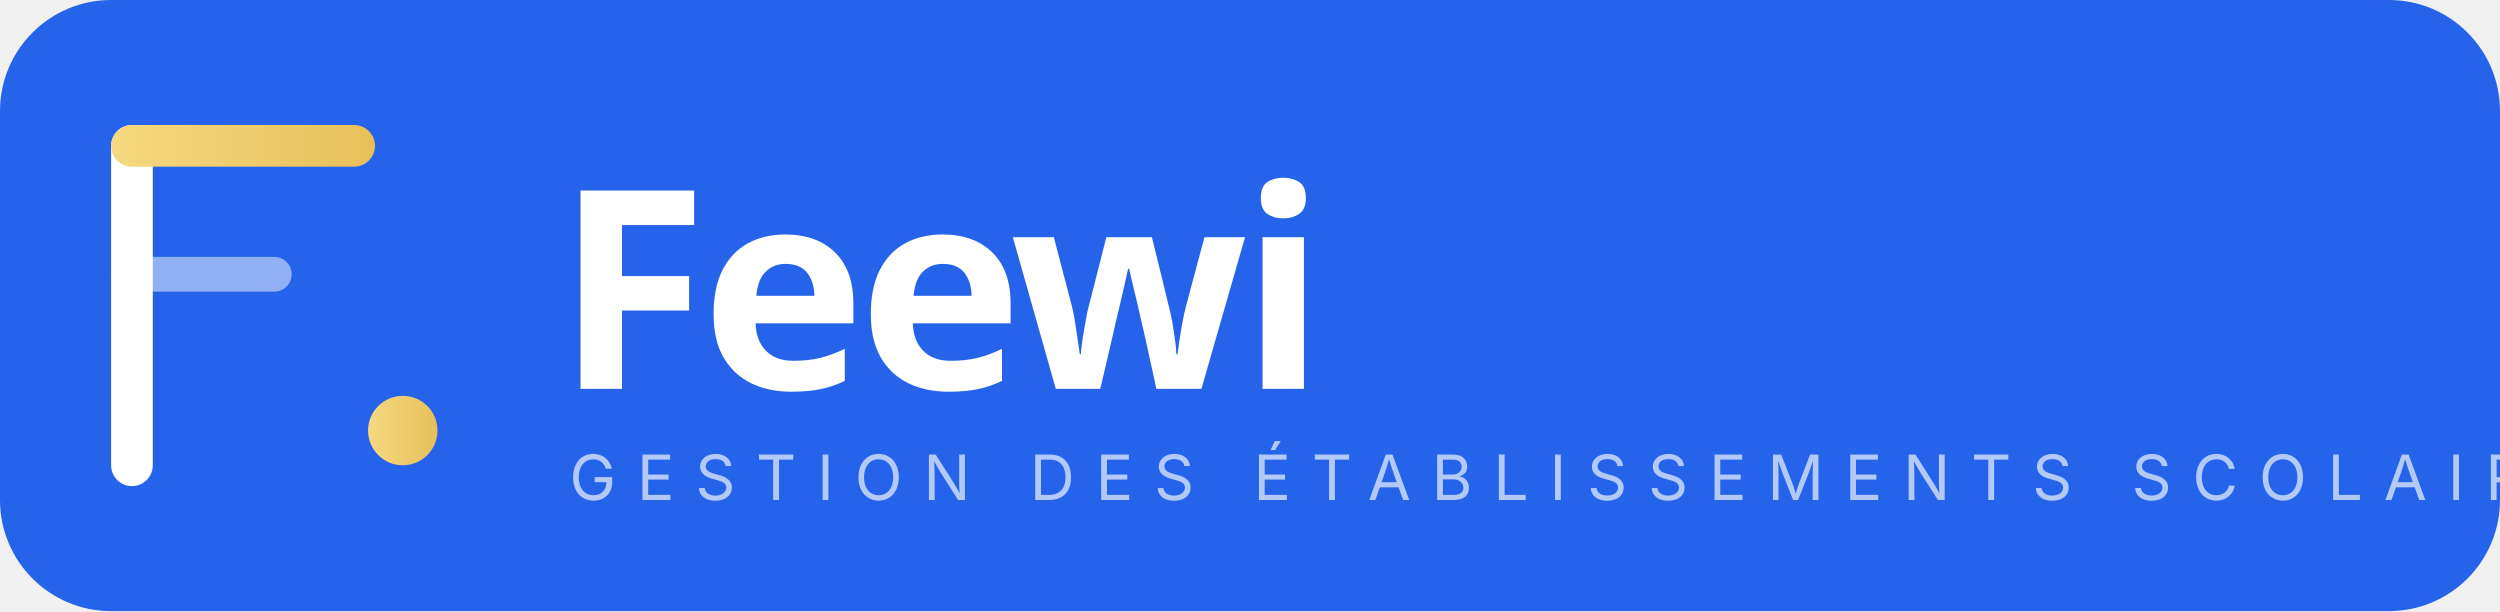
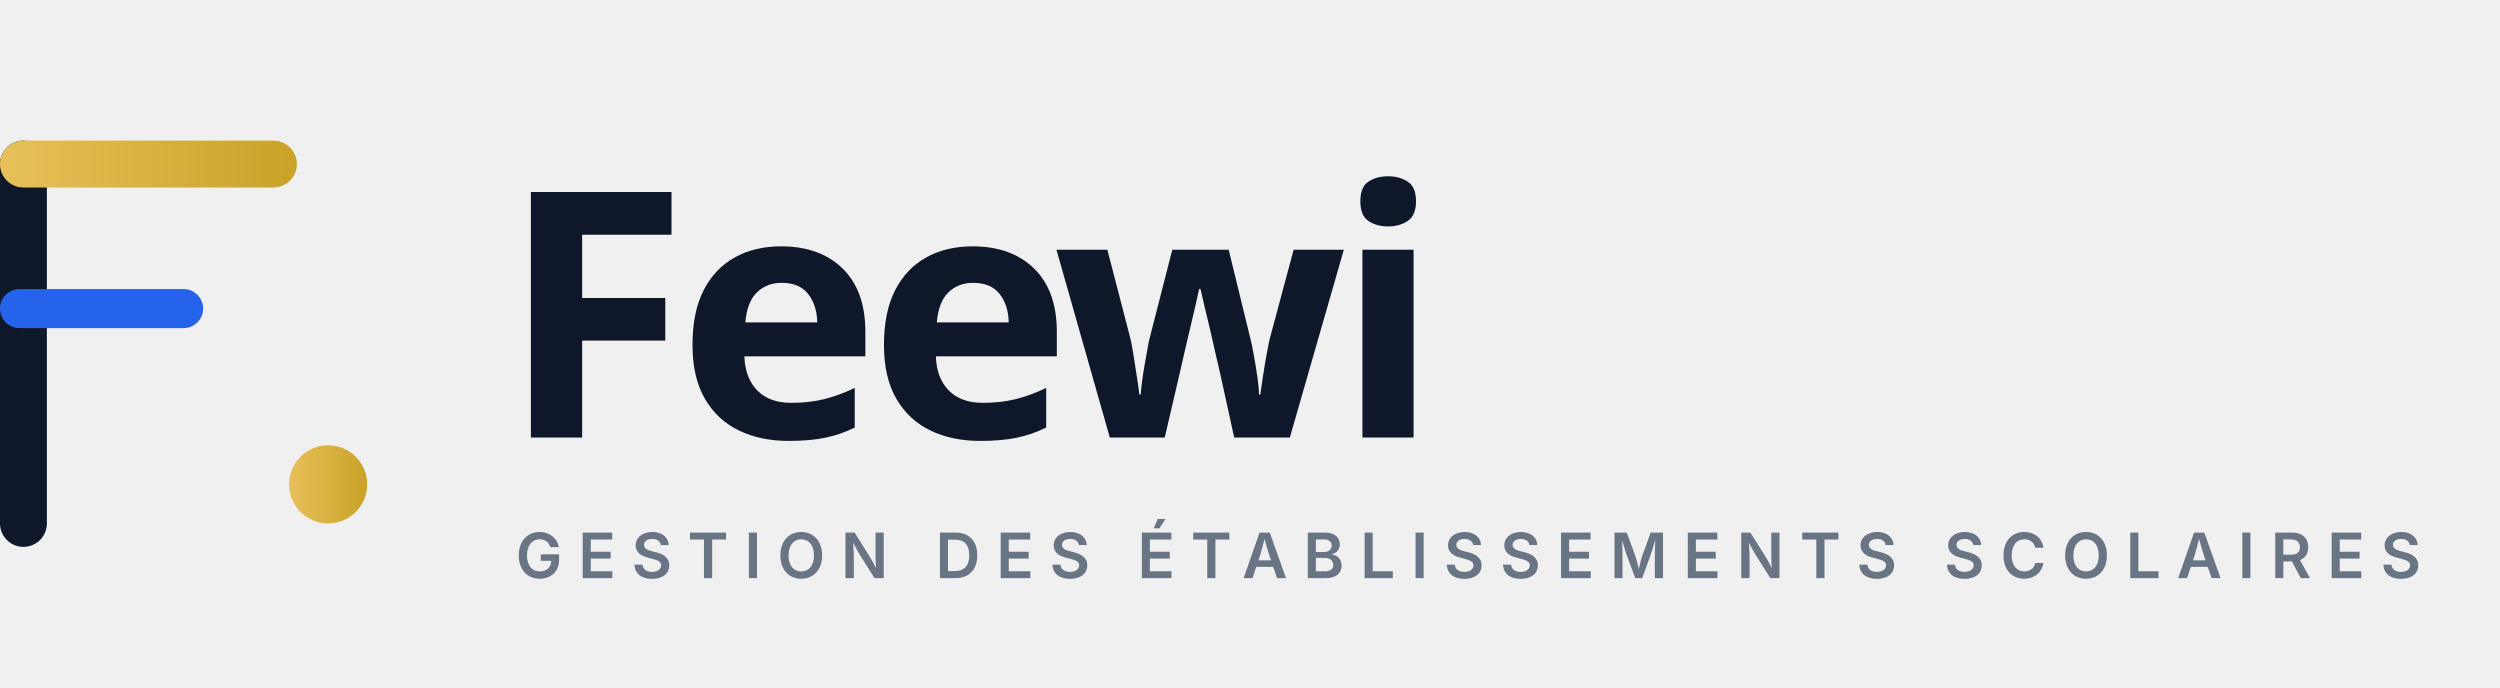
- <svg xmlns="http://www.w3.org/2000/svg" width="360" height="88" viewBox="0 0 360 88" fill="none">
-   <rect width="360" height="88" rx="16" fill="#2563eb" />
-   <rect x="16" y="18" width="6" height="52" rx="3" fill="white" />
-   <rect x="16" y="18" width="38" height="6" rx="3" fill="url(#goldG_el)" />
-   <rect x="16" y="37" width="26" height="5" rx="2.5" fill="white" opacity="0.5" />
-   <circle cx="58" cy="62" r="5" fill="url(#goldG_el)" />
-   <text x="80" y="56" font-family="Lexend, sans-serif" font-weight="700" font-size="40" letter-spacing="-1" fill="white">Feewi</text>
-   <text x="82" y="72" font-family="Inter, sans-serif" font-weight="400" font-size="9" letter-spacing="3" fill="white" opacity="0.65">GESTION DES ÉTABLISSEMENTS SCOLAIRES</text>
+ <svg xmlns="http://www.w3.org/2000/svg" viewBox="0 0 320 88" fill="none">
+   <rect x="0" y="18" width="6" height="52" rx="3" fill="#0f172a" />
+   <rect x="0" y="18" width="38" height="6" rx="3" fill="url(#goldG_el)" />
+   <rect x="0" y="37" width="26" height="5" rx="2.5" fill="#2563eb" />
+   <circle cx="42" cy="62" r="5" fill="url(#goldG_el)" />
+   <text x="64" y="56" font-family="Lexend, sans-serif" font-weight="800" font-size="44" letter-spacing="-1.5" fill="#0f172a">Feewi</text>
+   <text x="66" y="74" font-family="Inter, sans-serif" font-weight="600" font-size="8" letter-spacing="2" fill="#475569" opacity="0.8">GESTION DES ÉTABLISSEMENTS SCOLAIRES</text>
  <defs>
    <linearGradient id="goldG_el" x1="0" y1="0" x2="1" y2="0" gradientUnits="objectBoundingBox">
-       <stop offset="0%" stop-color="#F5D880" />
-       <stop offset="100%" stop-color="#E8C05A" />
+       <stop offset="0%" stop-color="#E8C05A" />
+       <stop offset="100%" stop-color="#C9A227" />
    </linearGradient>
  </defs>
</svg>
